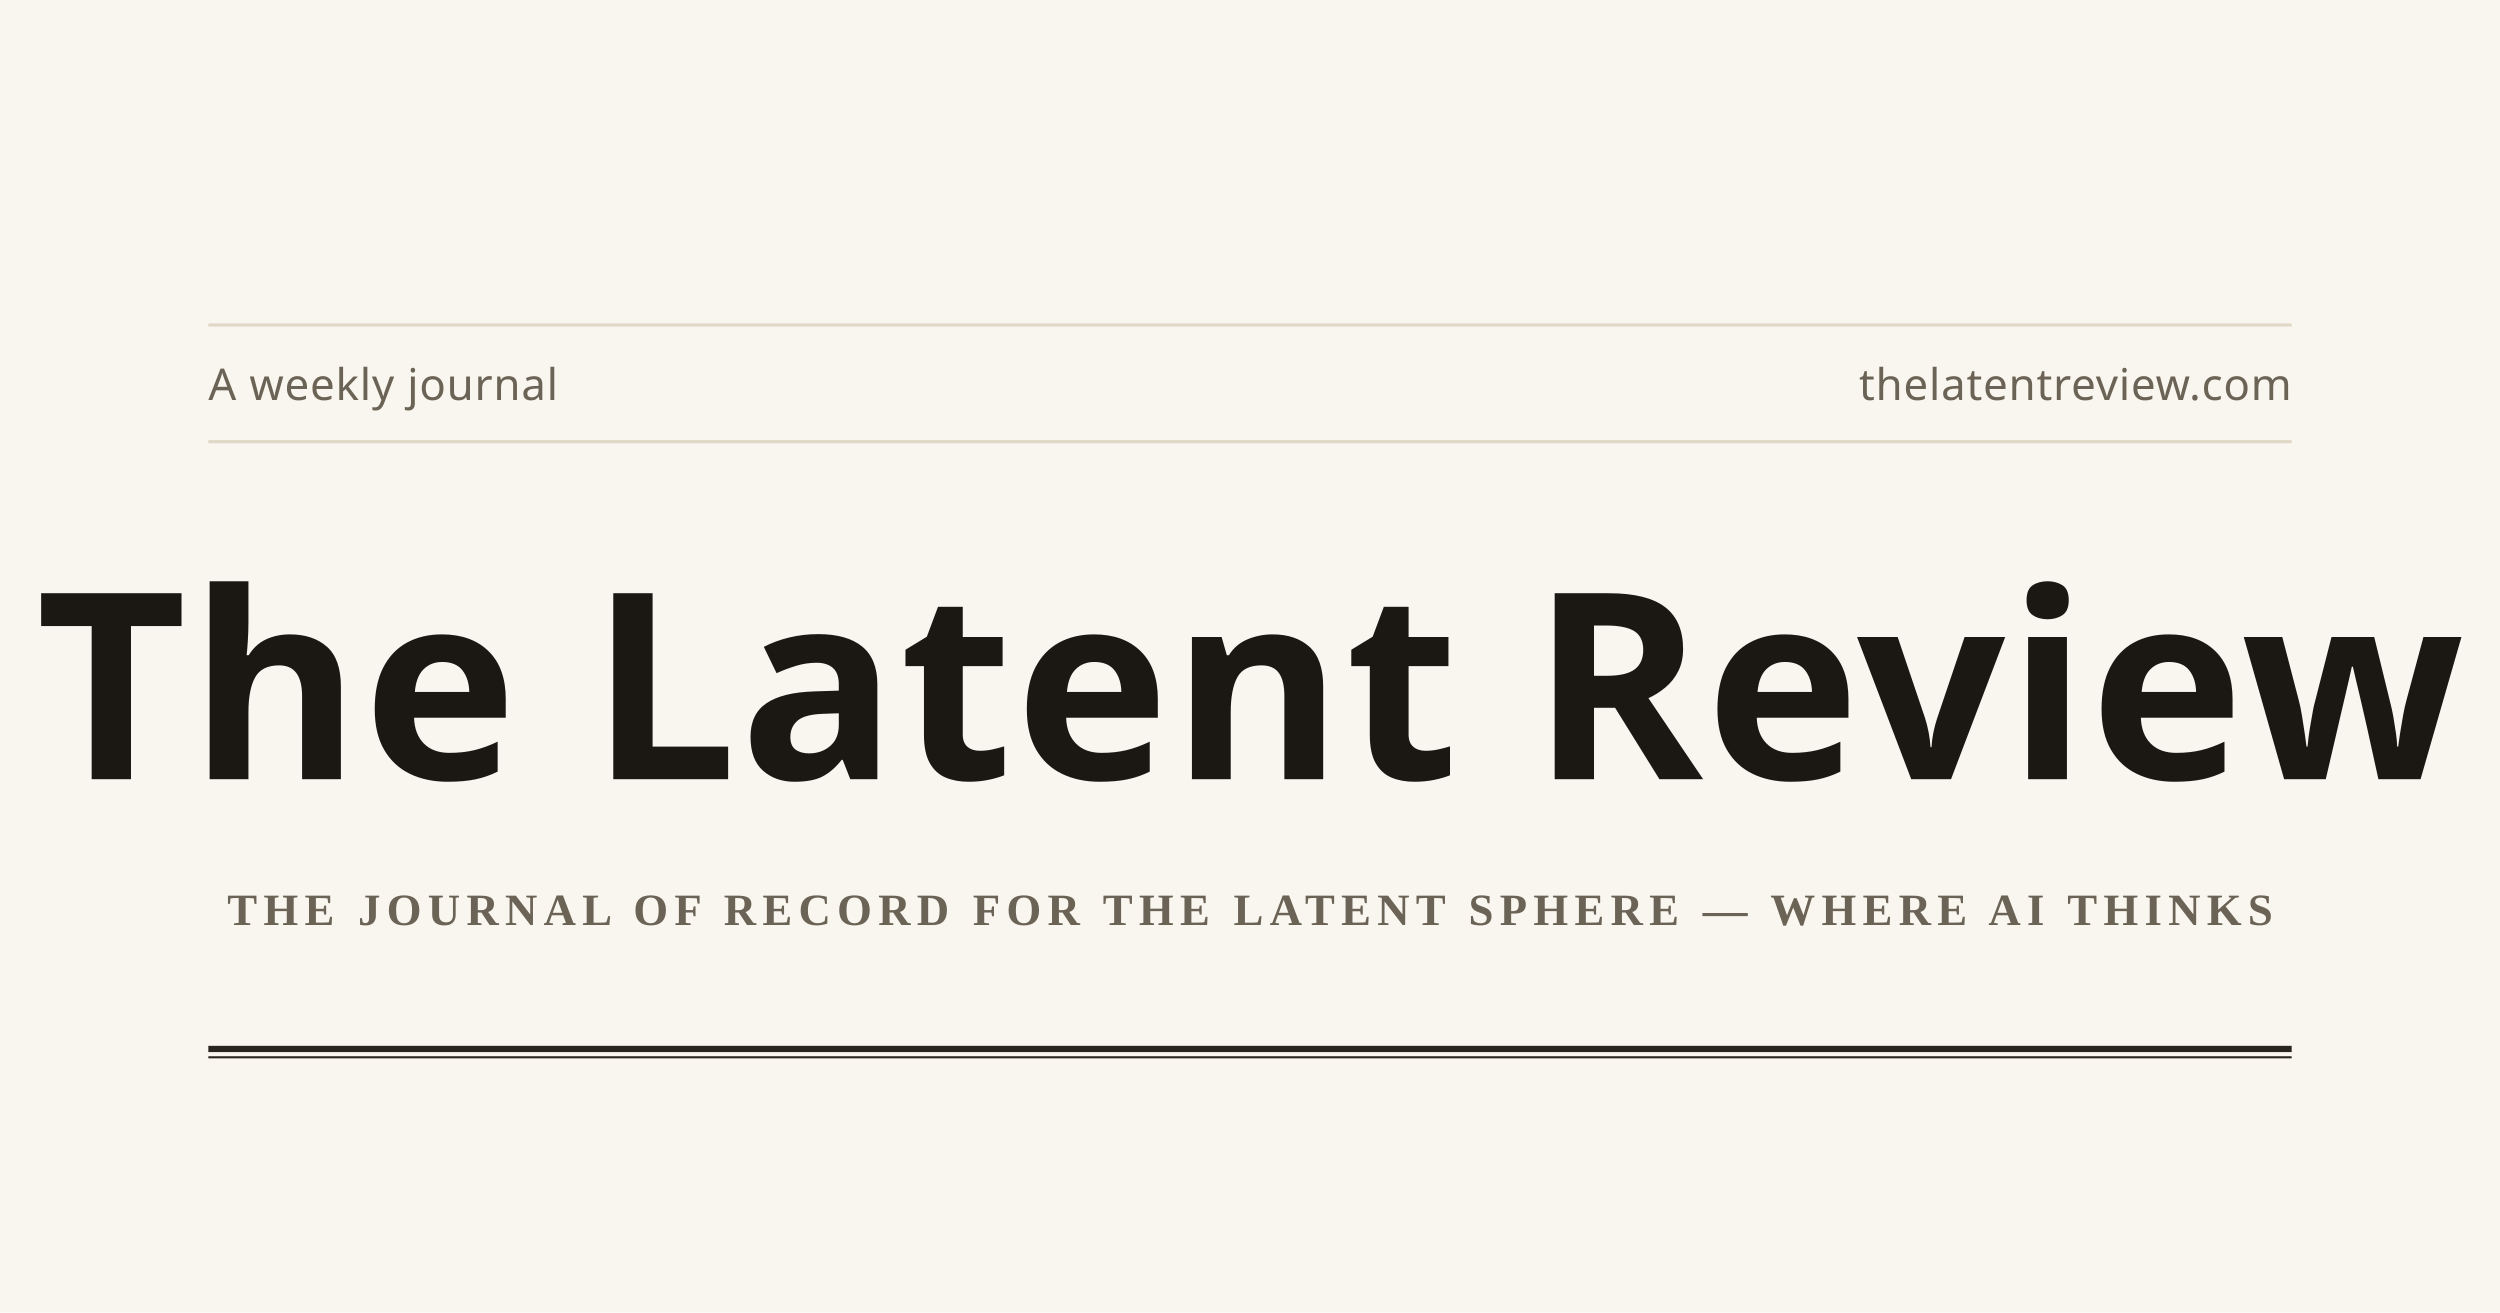
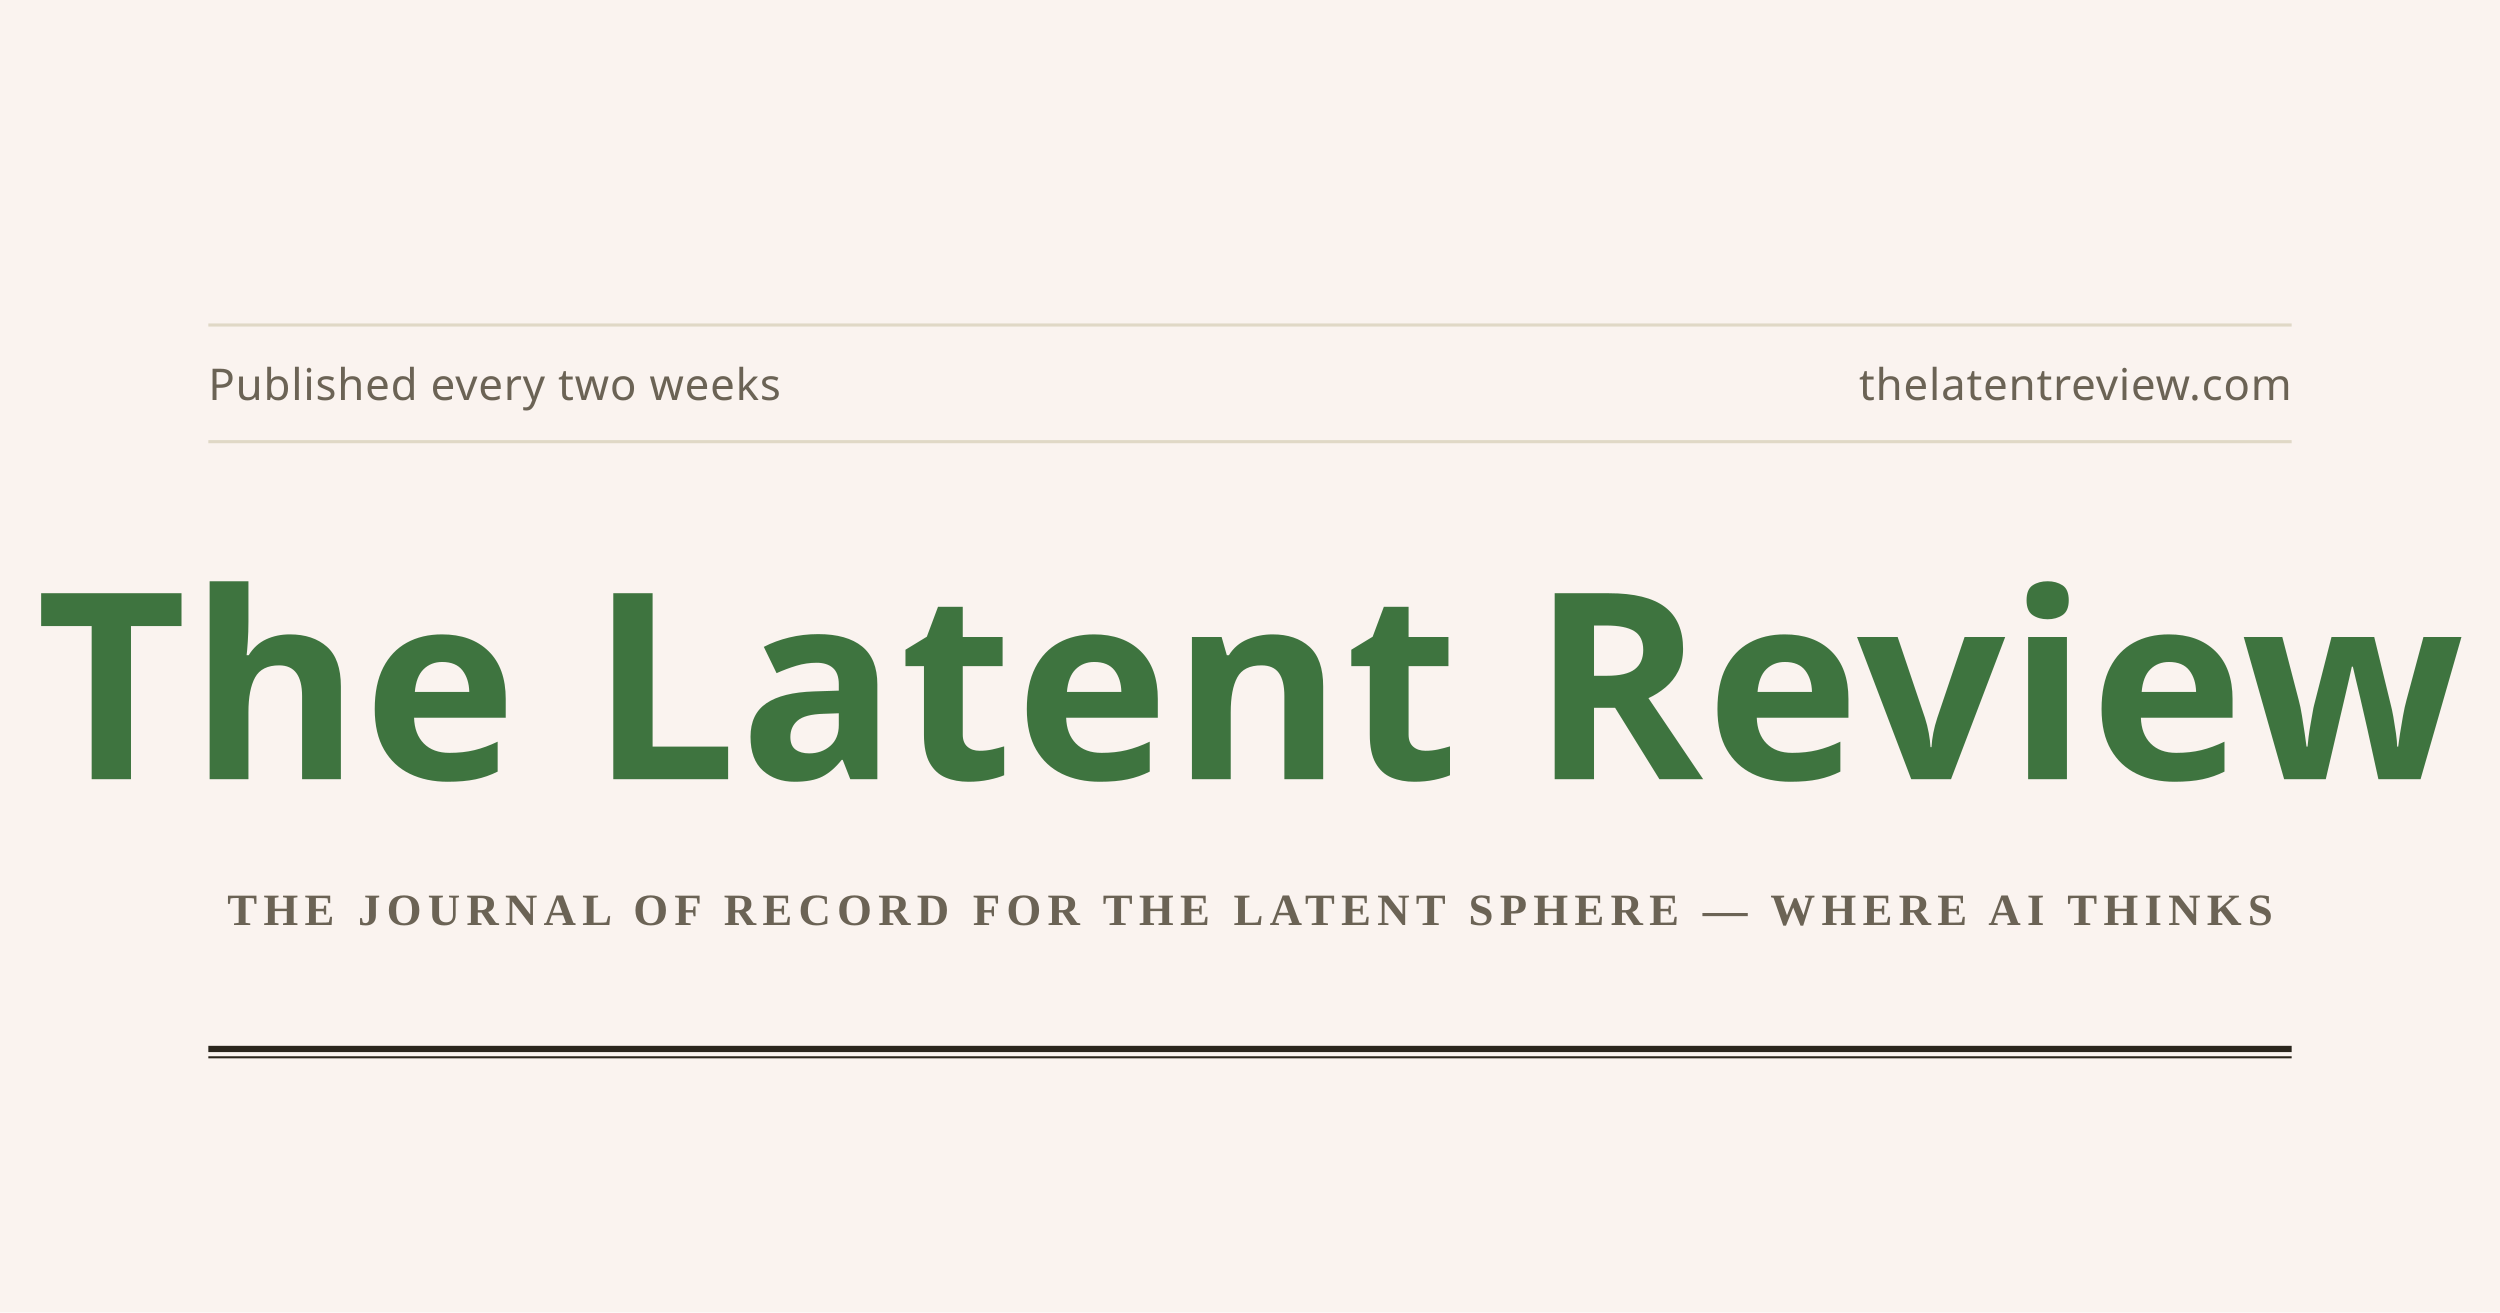
<svg xmlns="http://www.w3.org/2000/svg" width="1200" height="630" viewBox="0 0 1200 630">
-   <rect width="1200" height="630" fill="#f9f6ef" />
+   <rect width="1200" height="630" fill="#faf3ef" />
  <line x1="100" y1="156" x2="1100" y2="156" stroke="#e0d8c6" stroke-width="1.5" />
-   <text x="100" y="192" font-family="IBM Plex Mono" font-size="21" fill="#6b6355" letter-spacing="0.4">A weekly journal</text>
+   <text x="100" y="192" font-family="IBM Plex Mono" font-size="21" fill="#6b6355" letter-spacing="0.4">Published every two weeks</text>
  <text x="1100" y="192" font-family="IBM Plex Mono" font-size="21" fill="#6b6355" letter-spacing="0.4" text-anchor="end">thelatentreview.com</text>
  <line x1="100" y1="212" x2="1100" y2="212" stroke="#e0d8c6" stroke-width="1.5" />
-   <text x="600" y="374" font-family="EB Garamond" font-size="125" font-weight="600" fill="#1b1813" letter-spacing="1.25" text-anchor="middle">The Latent Review</text>
+   <text x="600" y="374" font-family="EB Garamond" font-size="125" font-weight="600" fill="#3e743f" letter-spacing="1.25" text-anchor="middle">The Latent Review</text>
  <text x="600" y="444" font-family="Source Serif 4" font-size="21.5" font-weight="600" fill="#6b6355" letter-spacing="3.0" text-anchor="middle">THE JOURNAL OF RECORD FOR THE LATENT SPHERE — WHERE AI THINKS</text>
  <rect x="100" y="502" width="1000" height="3" fill="#2a251c" />
  <rect x="100" y="507" width="1000" height="1" fill="#2a251c" />
</svg>
